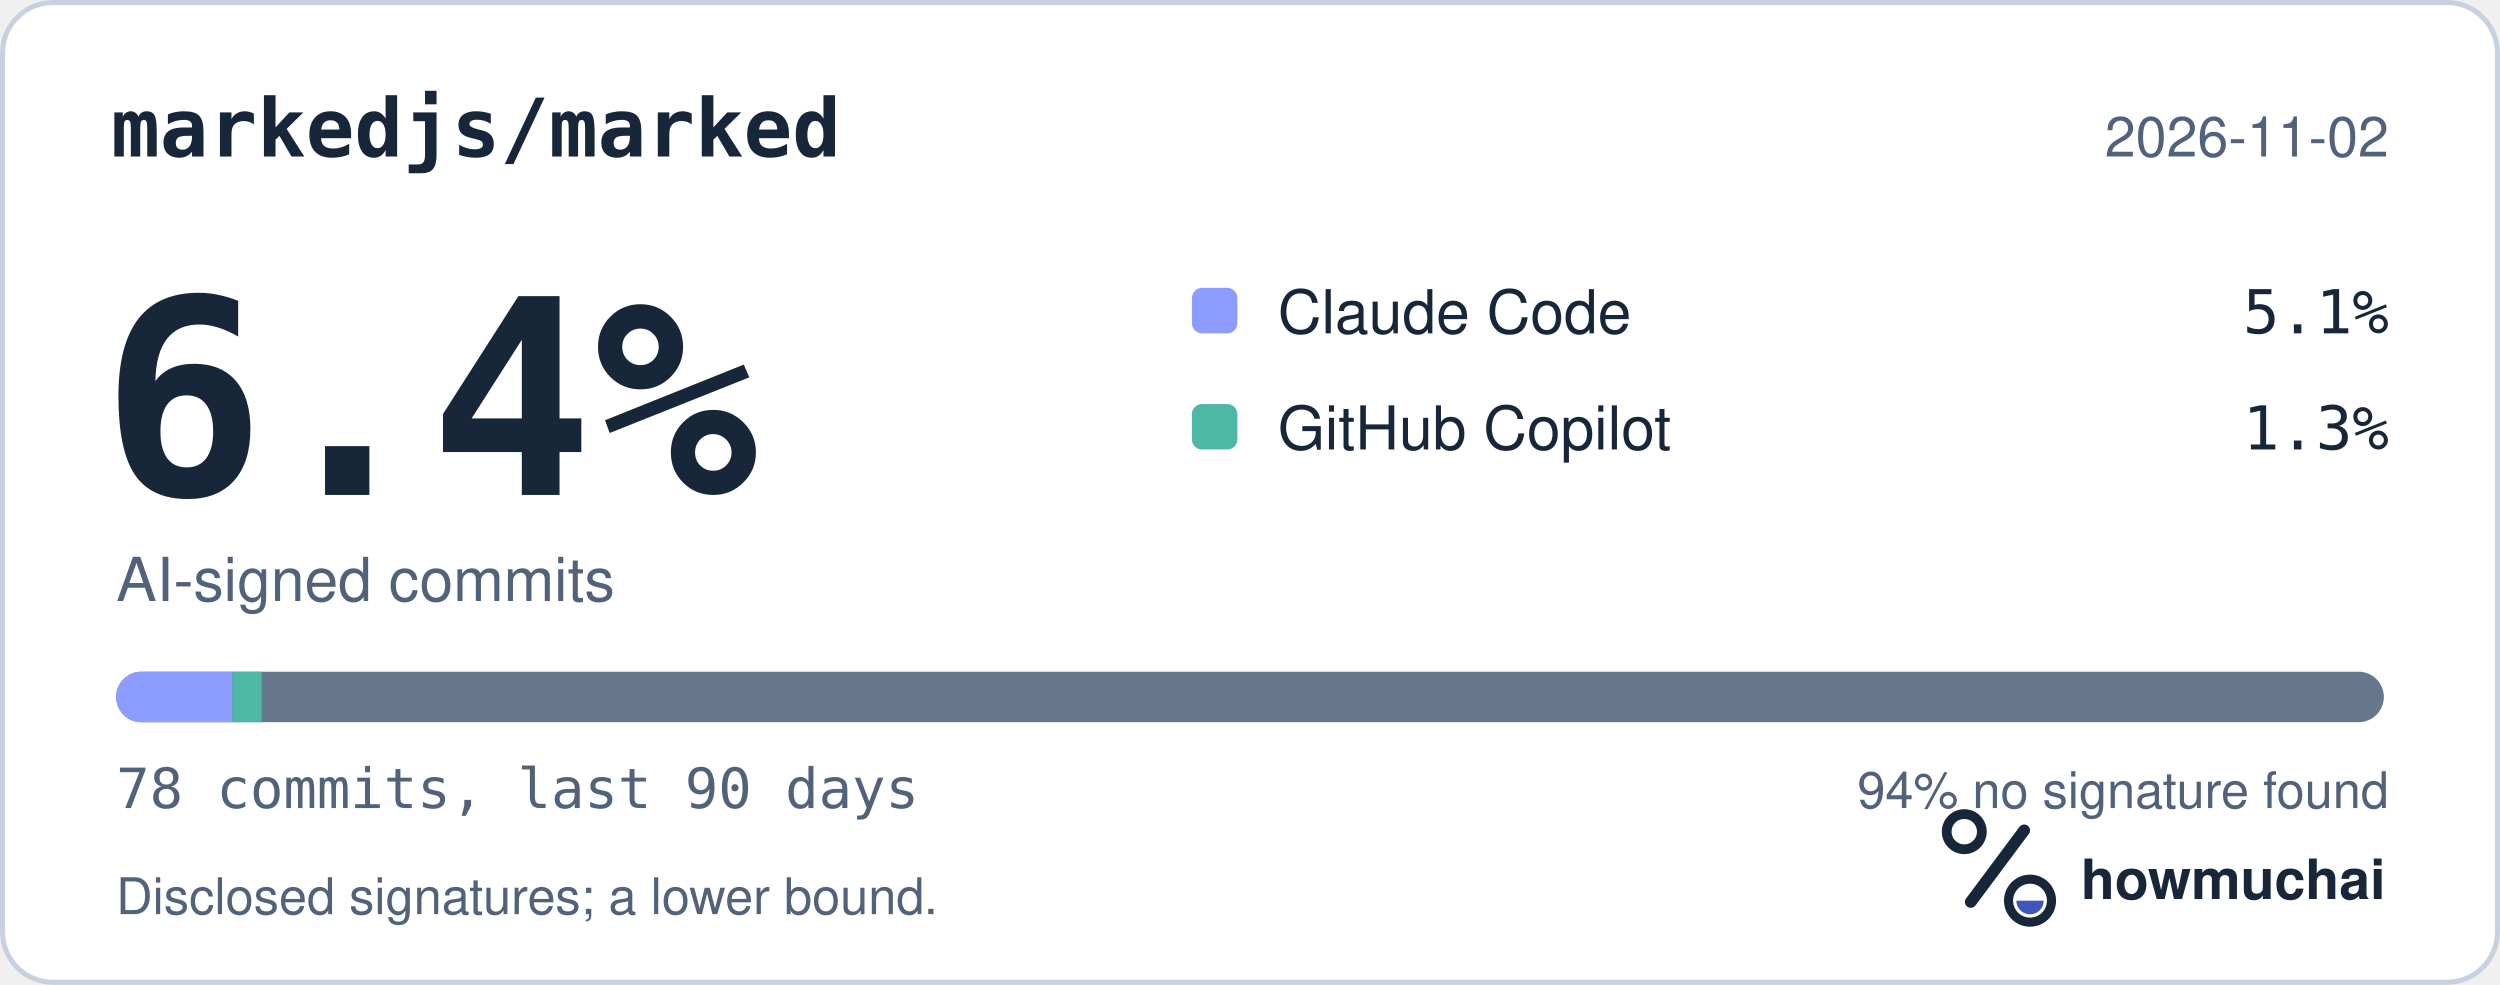
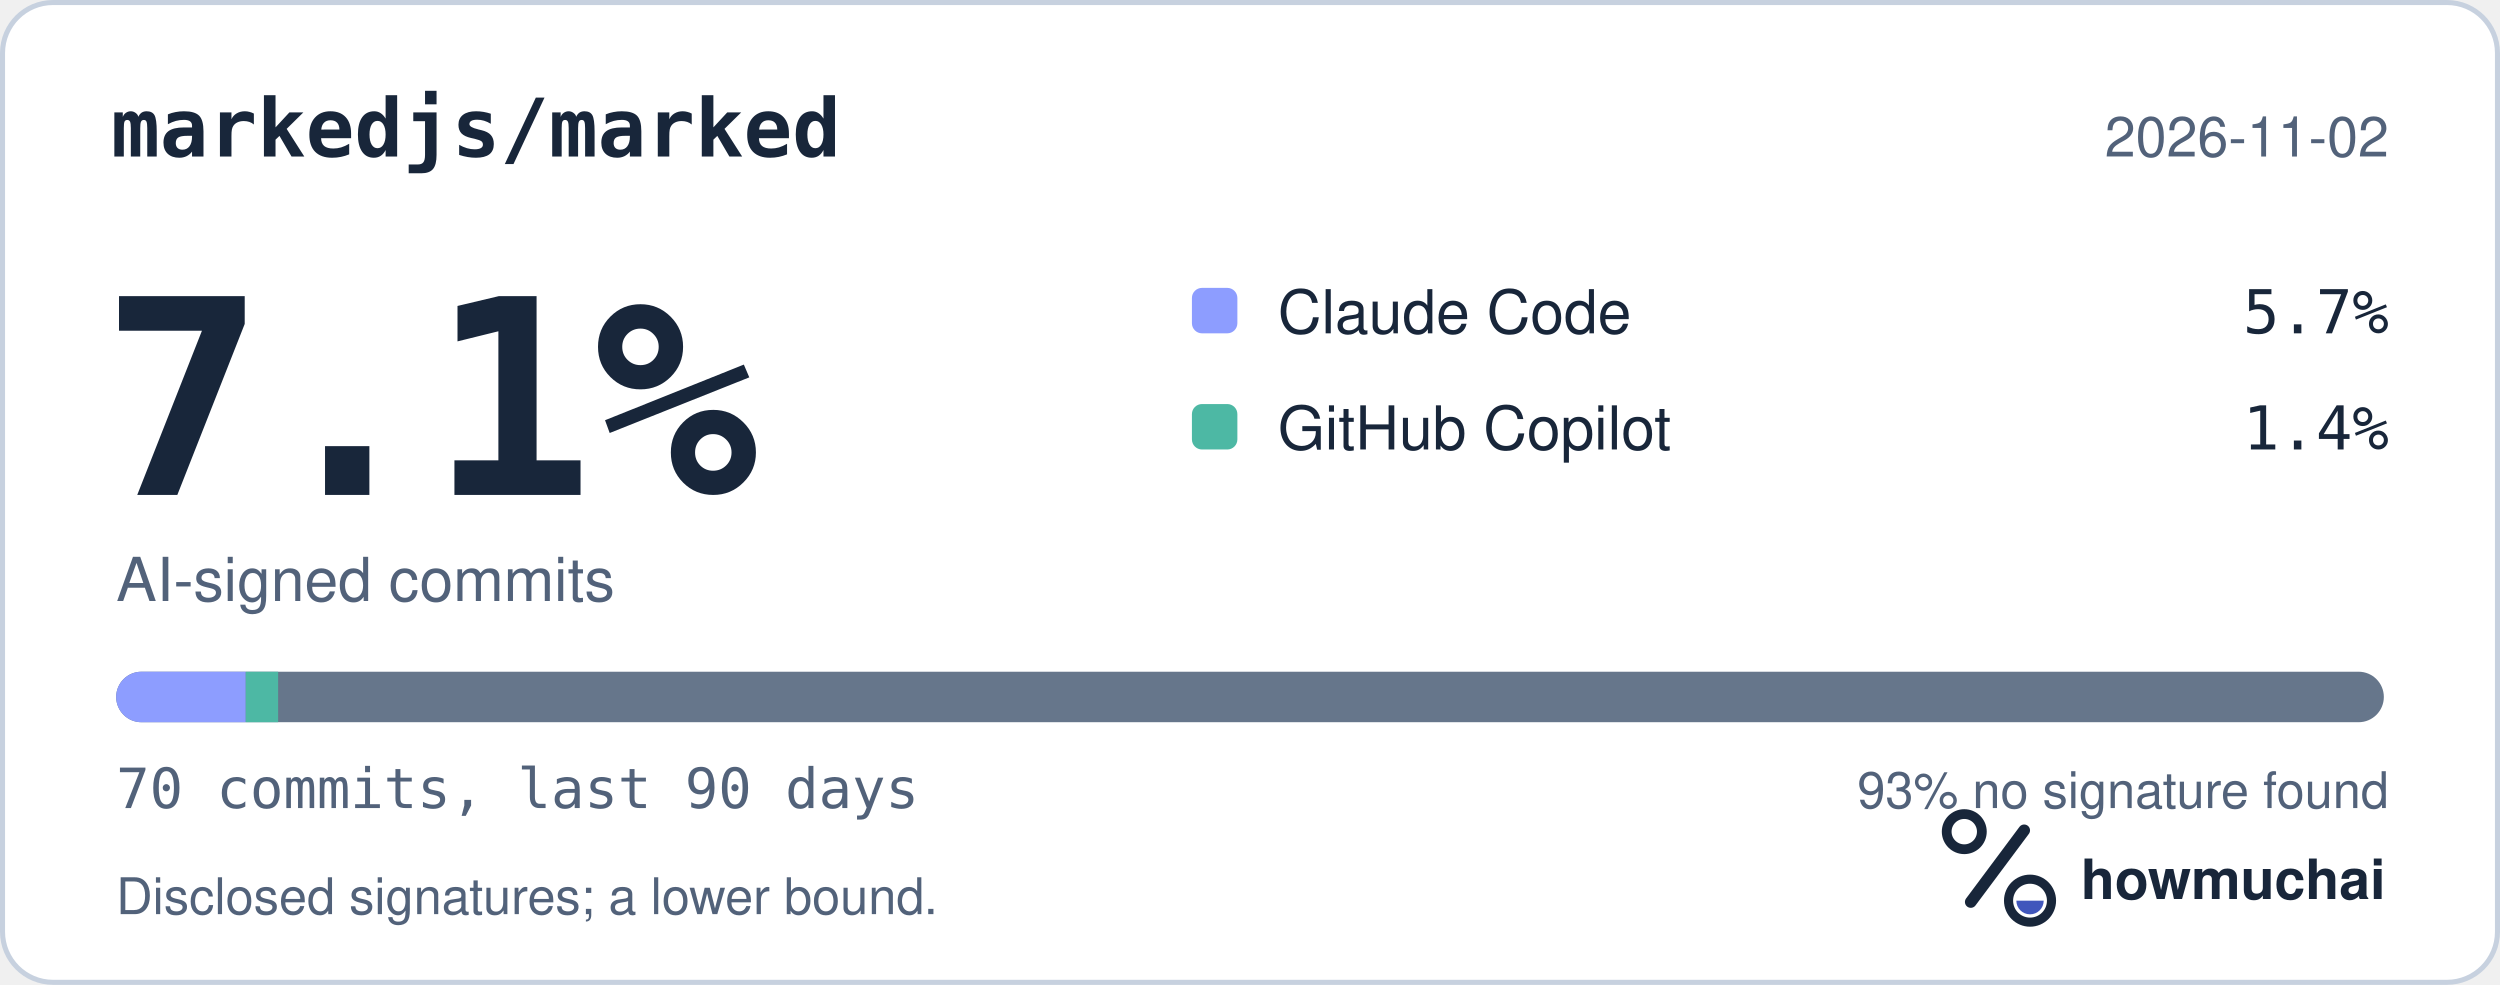
<svg xmlns="http://www.w3.org/2000/svg" width="495" height="195" viewBox="0 0 495 195" role="img" aria-labelledby="hm-t hm-d">
  <rect x="0.5" y="0.5" width="494" height="194" rx="10" fill="#FFFFFF" stroke="#C7D1DF" />
  <text x="22" y="31" fill="#18263A" font-family="ui-monospace, SF Mono, Menlo, Consolas, IBM Plex Mono, monospace" font-size="16" font-weight="600">markedjs/marked</text>
  <text x="473" y="31" fill="#52627A" font-family="-apple-system, BlinkMacSystemFont, Segoe UI, Helvetica, Arial, Fira Sans, sans-serif" font-size="11" text-anchor="end">2026-11-02</text>
-   <text x="20" y="98" fill="#18263A" font-family="ui-monospace, SF Mono, Menlo, Consolas, IBM Plex Mono, monospace" font-size="54" font-weight="700">6.4%</text>
+   <text x="20" y="98" fill="#18263A" font-family="ui-monospace, SF Mono, Menlo, Consolas, IBM Plex Mono, monospace" font-size="54" font-weight="700">7.1%</text>
  <text x="23" y="119" fill="#52627A" font-family="-apple-system, BlinkMacSystemFont, Segoe UI, Helvetica, Arial, Fira Sans, sans-serif" font-size="12">AI-signed commits</text>
  <rect x="236" y="57" width="9" height="9" rx="2" fill="#8D9DFF" />
  <text x="253" y="66" fill="#18263A" font-family="-apple-system, BlinkMacSystemFont, Segoe UI, Helvetica, Arial, Fira Sans, sans-serif" font-size="12">Claude Code</text>
-   <text x="473" y="66" fill="#18263A" font-family="ui-monospace, SF Mono, Menlo, Consolas, IBM Plex Mono, monospace" font-size="12" text-anchor="end">5.1%</text>
+   <text x="473" y="66" fill="#18263A" font-family="ui-monospace, SF Mono, Menlo, Consolas, IBM Plex Mono, monospace" font-size="12" text-anchor="end">5.7%</text>
  <rect x="236" y="80" width="9" height="9" rx="2" fill="#4DB8A4" />
  <text x="253" y="89" fill="#18263A" font-family="-apple-system, BlinkMacSystemFont, Segoe UI, Helvetica, Arial, Fira Sans, sans-serif" font-size="12">GitHub Copilot</text>
-   <text x="473" y="89" fill="#18263A" font-family="ui-monospace, SF Mono, Menlo, Consolas, IBM Plex Mono, monospace" font-size="12" text-anchor="end">1.3%</text>
+   <text x="473" y="89" fill="#18263A" font-family="ui-monospace, SF Mono, Menlo, Consolas, IBM Plex Mono, monospace" font-size="12" text-anchor="end">1.4%</text>
  <defs>
    <clipPath id="hm-bar">
      <rect x="23" y="133" width="449" height="10" rx="5" />
    </clipPath>
  </defs>
  <rect x="23" y="133" width="449" height="10" rx="5" fill="#66768B" />
  <g clip-path="url(#hm-bar)">
-     <rect x="23.00" y="133" width="23.03" height="10" fill="#8D9DFF" />
-     <rect x="46.03" y="133" width="5.76" height="10" fill="#4DB8A4" />
+     <rect x="23.00" y="133" width="25.66" height="10" fill="#8D9DFF" />
+     <rect x="48.66" y="133" width="6.41" height="10" fill="#4DB8A4" />
  </g>
-   <text x="23" y="160" fill="#52627A" font-family="ui-monospace, SF Mono, Menlo, Consolas, IBM Plex Mono, monospace" font-size="11">78 commits, last 90 days</text>
-   <text x="473" y="160" fill="#52627A" font-family="-apple-system, BlinkMacSystemFont, Segoe UI, Helvetica, Arial, Fira Sans, sans-serif" font-size="10" text-anchor="end">94% no signature found</text>
+   <text x="23" y="160" fill="#52627A" font-family="ui-monospace, SF Mono, Menlo, Consolas, IBM Plex Mono, monospace" font-size="11">70 commits, last 90 days</text>
+   <text x="473" y="160" fill="#52627A" font-family="-apple-system, BlinkMacSystemFont, Segoe UI, Helvetica, Arial, Fira Sans, sans-serif" font-size="10" text-anchor="end">93% no signature found</text>
  <text x="23" y="181" fill="#52627A" font-family="-apple-system, BlinkMacSystemFont, Segoe UI, Helvetica, Arial, Fira Sans, sans-serif" font-size="10">Disclosed signatures; a lower bound.</text>
  <g transform="translate(379 155) scale(0.06445312)">
    <circle cx="154" cy="150" r="54" fill="none" stroke="#18263A" stroke-width="30" />
    <path d="M174 366 338 146" fill="none" stroke="#18263A" stroke-width="36" stroke-linecap="round" />
    <circle cx="356" cy="362" r="66" fill="none" stroke="#18263A" stroke-width="28" />
    <path d="M314 362a42 42 0 0 0 84 0Z" fill="#4056BC" />
  </g>
  <text x="412" y="178" fill="#18263A" font-family="-apple-system, BlinkMacSystemFont, Segoe UI, Helvetica, Arial, Fira Sans, sans-serif" font-size="11" font-weight="650">howmuchai</text>
</svg>
